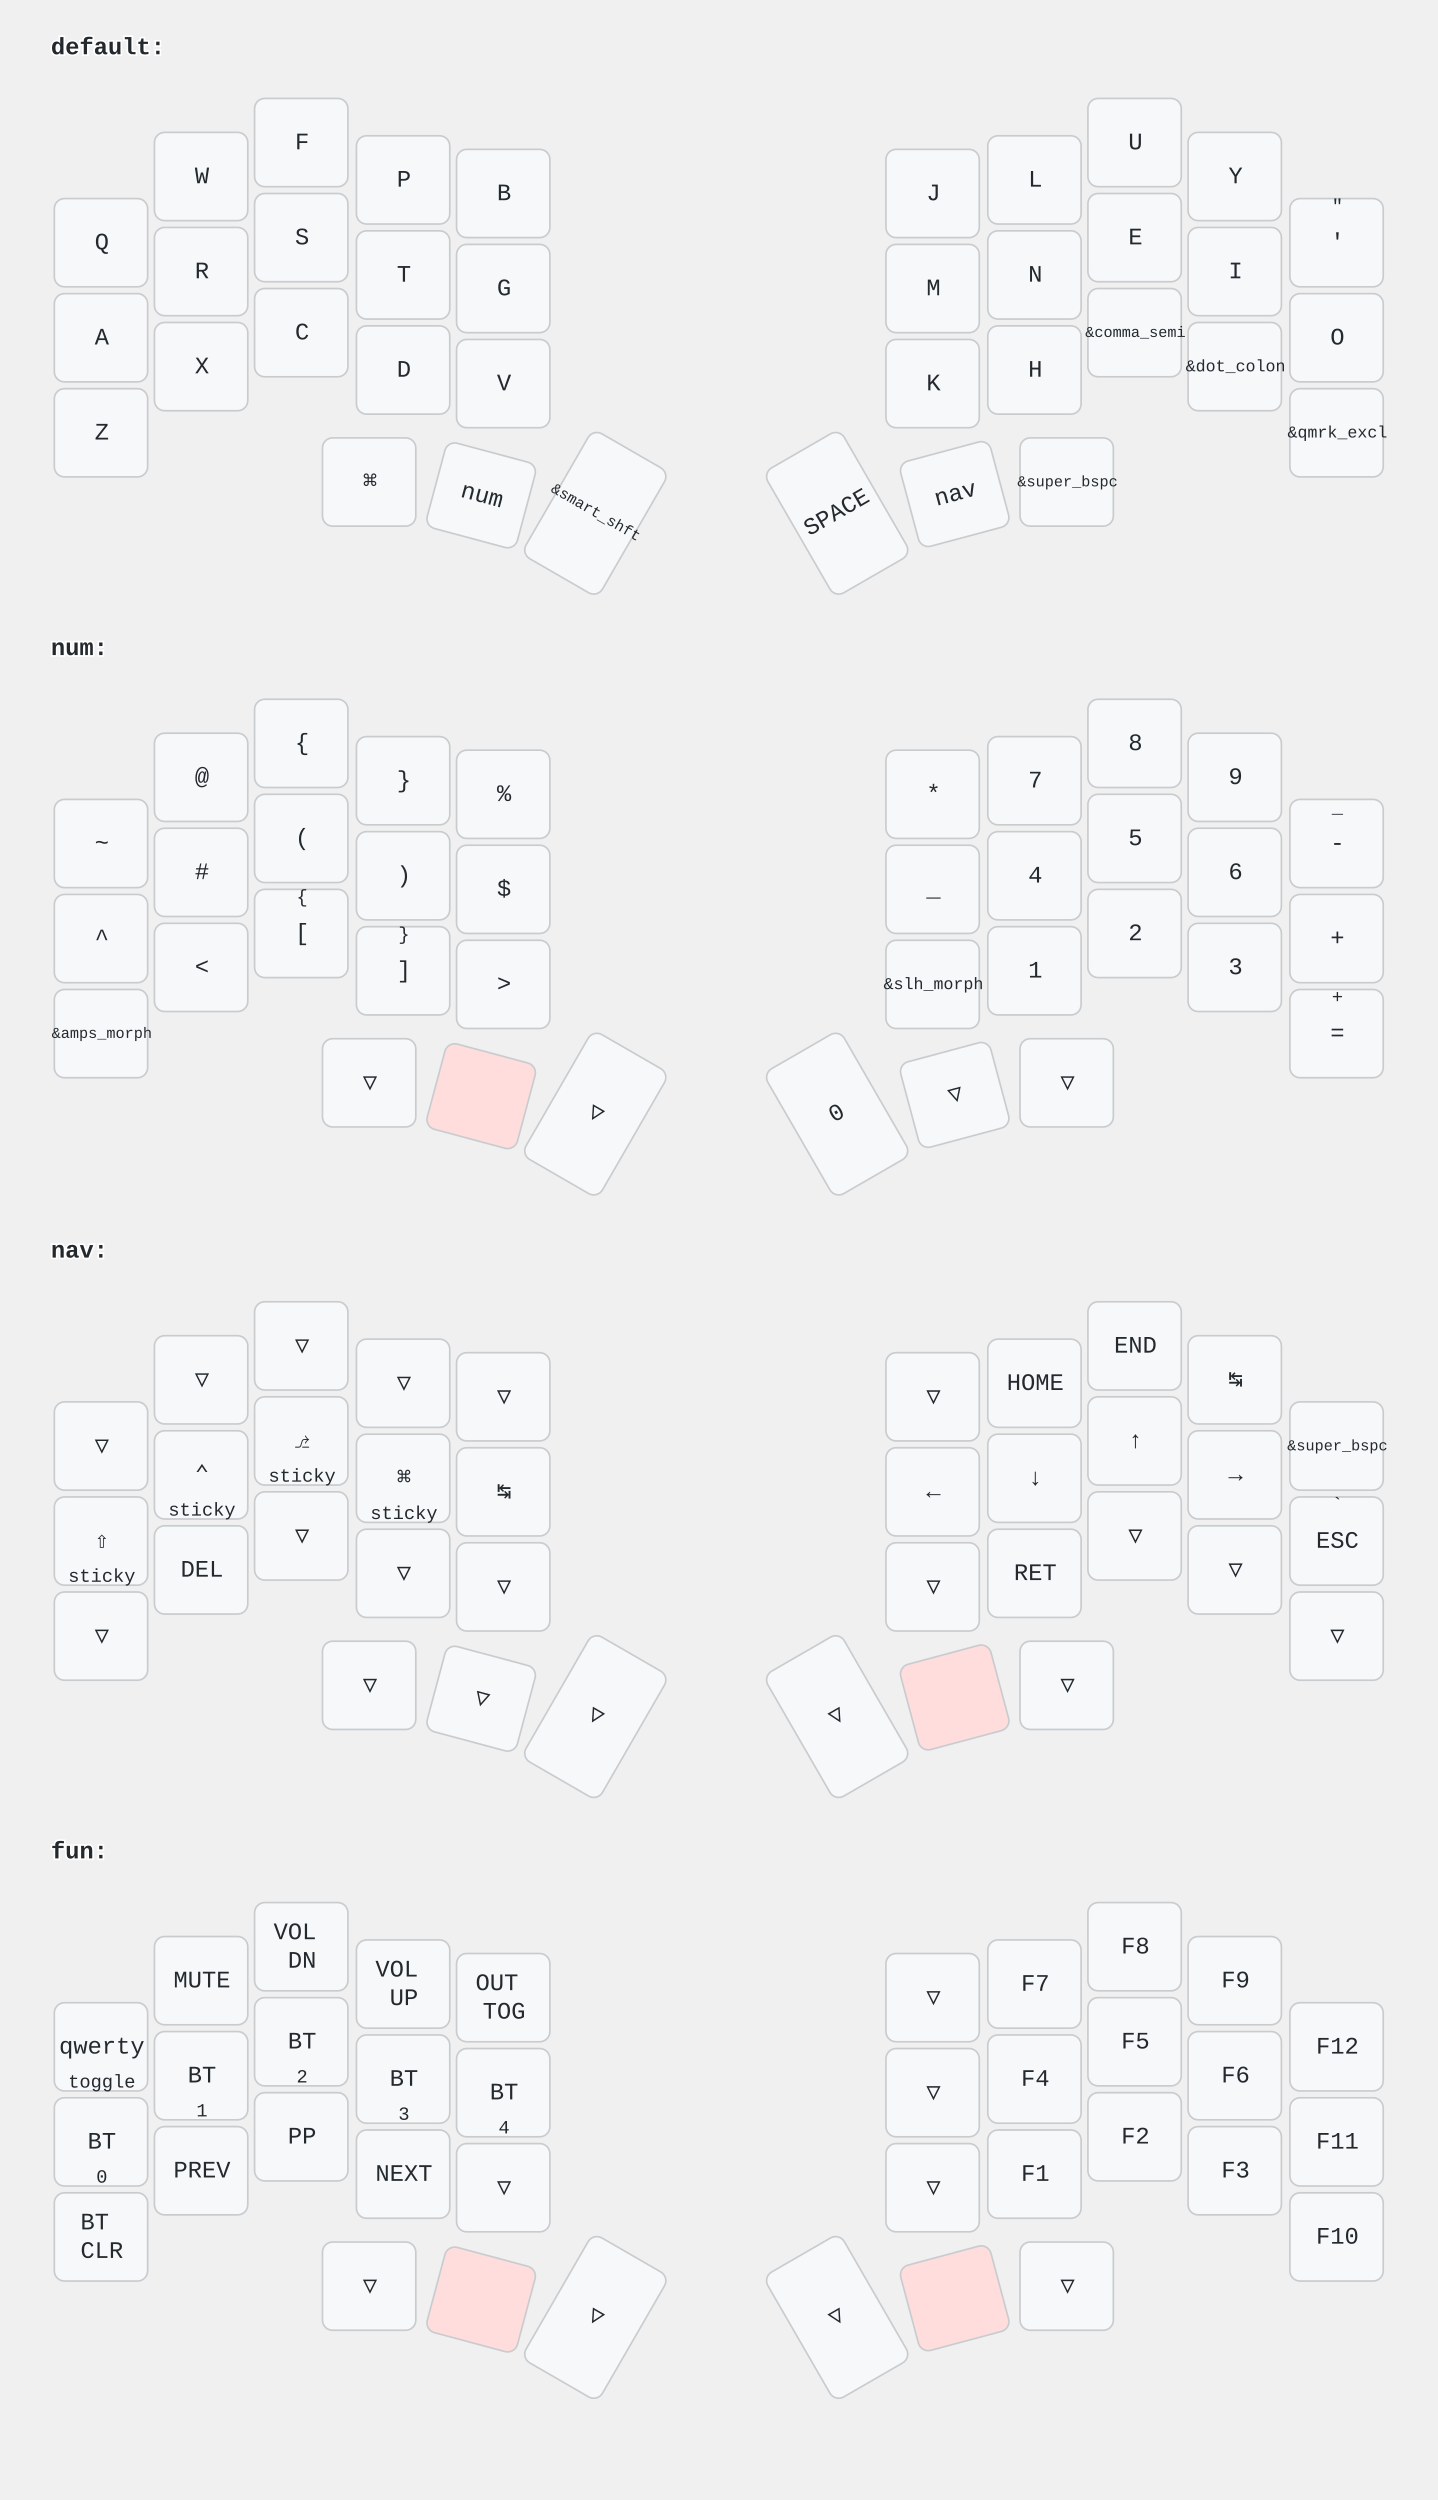
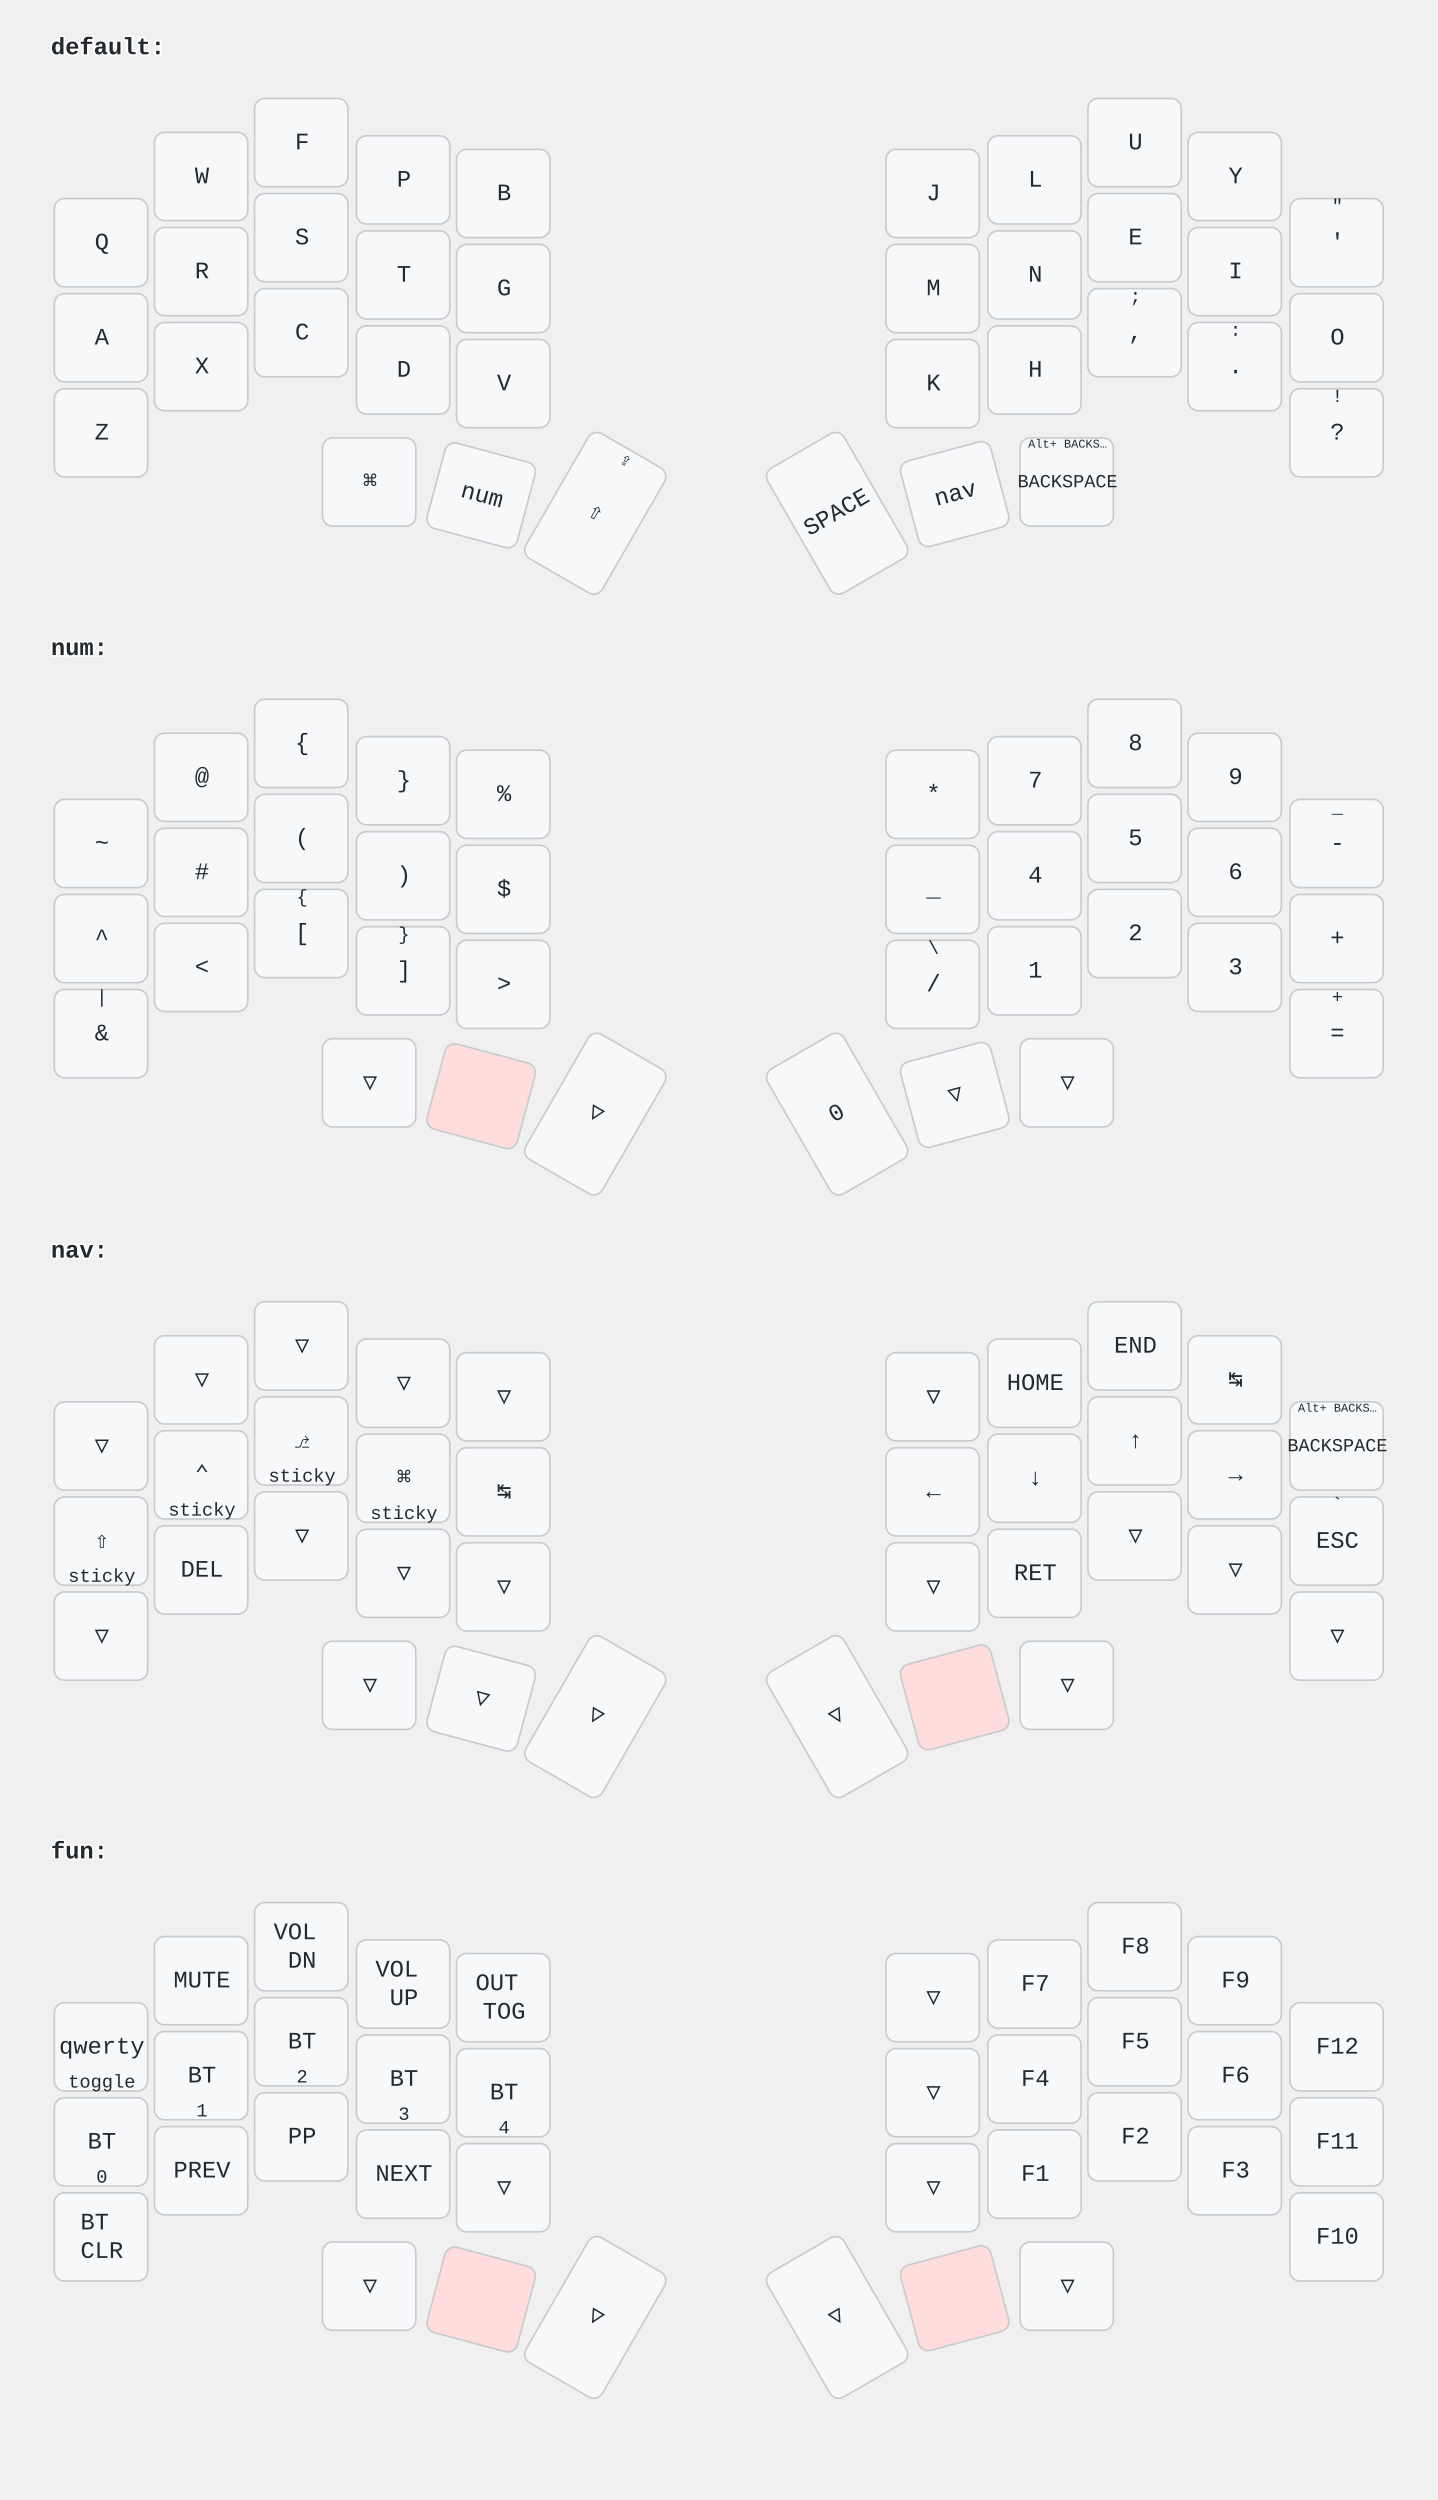
<svg xmlns="http://www.w3.org/2000/svg" width="847" height="1473" viewBox="0 0 847 1473" class="keymap">
  <style>/* font and background color specifications */
svg {
    font-family: SFMono-Regular,Consolas,Liberation Mono,Menlo,monospace;
    font-size: 14px;
    font-kerning: normal;
    text-rendering: optimizeLegibility;
    fill: #24292e;
}

/* default key styling */
rect {
    fill: #f6f8fa;
    stroke: #c9cccf;
    stroke-width: 1;
}

/* color accent for combo boxes */
rect.combo {
    fill: #cdf;
}

/* color accent for held keys */
rect.held, rect.combo.held {
    fill: #fdd;
}

/* color accent for ghost (optional) keys */
rect.ghost, rect.combo.ghost {
    fill: #ddd;
}

text {
    text-anchor: middle;
    dominant-baseline: middle;
}

/* styling for layer labels */
text.label {
    font-weight: bold;
    text-anchor: start;
    stroke: white;
    stroke-width: 2;
    paint-order: stroke;
}

/* styling for combo tap, and key hold/shifted label text */
text.combo, text.hold, text.shifted {
    font-size: 11px;
}

text.hold {
    text-anchor: middle;
    dominant-baseline: auto;
}

text.shifted {
    text-anchor: middle;
    dominant-baseline: hanging;
}

/* styling for hold/shifted label text in combo box */
text.combo.hold, text.combo.shifted {
    font-size: 8px;
}

/* styling for combo dendrons */
path {
    stroke-width: 1;
    stroke: gray;
    fill: none;
}
</style>
  <g transform="translate(30, 0)" class="layer-default">
    <text x="0" y="28" class="label" id="default">default:</text>
    <g transform="translate(0, 56)">
      <g transform="translate(30, 87)" class="key keypos-0">
        <rect rx="6" ry="6" x="-28" y="-26" width="55" height="52" class="key" />
        <text x="0" y="0" class="key tap">Q</text>
      </g>
      <g transform="translate(89, 48)" class="key keypos-1">
        <rect rx="6" ry="6" x="-28" y="-26" width="55" height="52" class="key" />
        <text x="0" y="0" class="key tap">W</text>
      </g>
      <g transform="translate(148, 28)" class="key keypos-2">
        <rect rx="6" ry="6" x="-28" y="-26" width="55" height="52" class="key" />
        <text x="0" y="0" class="key tap">F</text>
      </g>
      <g transform="translate(208, 50)" class="key keypos-3">
        <rect rx="6" ry="6" x="-28" y="-26" width="55" height="52" class="key" />
        <text x="0" y="0" class="key tap">P</text>
      </g>
      <g transform="translate(267, 58)" class="key keypos-4">
        <rect rx="6" ry="6" x="-28" y="-26" width="55" height="52" class="key" />
        <text x="0" y="0" class="key tap">B</text>
      </g>
      <g transform="translate(520, 58)" class="key keypos-5">
        <rect rx="6" ry="6" x="-28" y="-26" width="55" height="52" class="key" />
        <text x="0" y="0" class="key tap">J</text>
      </g>
      <g transform="translate(580, 50)" class="key keypos-6">
        <rect rx="6" ry="6" x="-28" y="-26" width="55" height="52" class="key" />
        <text x="0" y="0" class="key tap">L</text>
      </g>
      <g transform="translate(639, 28)" class="key keypos-7">
        <rect rx="6" ry="6" x="-28" y="-26" width="55" height="52" class="key" />
        <text x="0" y="0" class="key tap">U</text>
      </g>
      <g transform="translate(698, 48)" class="key keypos-8">
        <rect rx="6" ry="6" x="-28" y="-26" width="55" height="52" class="key" />
        <text x="0" y="0" class="key tap">Y</text>
      </g>
      <g transform="translate(758, 87)" class="key keypos-9">
        <rect rx="6" ry="6" x="-28" y="-26" width="55" height="52" class="key" />
        <text x="0" y="0" class="key tap">'</text>
        <text x="0" y="-24" class="key shifted">"</text>
      </g>
      <g transform="translate(30, 143)" class="key keypos-10">
        <rect rx="6" ry="6" x="-28" y="-26" width="55" height="52" class="key" />
        <text x="0" y="0" class="key tap">A</text>
      </g>
      <g transform="translate(89, 104)" class="key keypos-11">
        <rect rx="6" ry="6" x="-28" y="-26" width="55" height="52" class="key" />
        <text x="0" y="0" class="key tap">R</text>
      </g>
      <g transform="translate(148, 84)" class="key keypos-12">
        <rect rx="6" ry="6" x="-28" y="-26" width="55" height="52" class="key" />
        <text x="0" y="0" class="key tap">S</text>
      </g>
      <g transform="translate(208, 106)" class="key keypos-13">
        <rect rx="6" ry="6" x="-28" y="-26" width="55" height="52" class="key" />
        <text x="0" y="0" class="key tap">T</text>
      </g>
      <g transform="translate(267, 114)" class="key keypos-14">
        <rect rx="6" ry="6" x="-28" y="-26" width="55" height="52" class="key" />
        <text x="0" y="0" class="key tap">G</text>
      </g>
      <g transform="translate(520, 114)" class="key keypos-15">
        <rect rx="6" ry="6" x="-28" y="-26" width="55" height="52" class="key" />
        <text x="0" y="0" class="key tap">M</text>
      </g>
      <g transform="translate(580, 106)" class="key keypos-16">
        <rect rx="6" ry="6" x="-28" y="-26" width="55" height="52" class="key" />
        <text x="0" y="0" class="key tap">N</text>
      </g>
      <g transform="translate(639, 84)" class="key keypos-17">
        <rect rx="6" ry="6" x="-28" y="-26" width="55" height="52" class="key" />
        <text x="0" y="0" class="key tap">E</text>
      </g>
      <g transform="translate(698, 104)" class="key keypos-18">
        <rect rx="6" ry="6" x="-28" y="-26" width="55" height="52" class="key" />
        <text x="0" y="0" class="key tap">I</text>
      </g>
      <g transform="translate(758, 143)" class="key keypos-19">
        <rect rx="6" ry="6" x="-28" y="-26" width="55" height="52" class="key" />
        <text x="0" y="0" class="key tap">O</text>
      </g>
      <g transform="translate(30, 199)" class="key keypos-20">
        <rect rx="6" ry="6" x="-28" y="-26" width="55" height="52" class="key" />
        <text x="0" y="0" class="key tap">Z</text>
      </g>
      <g transform="translate(89, 160)" class="key keypos-21">
        <rect rx="6" ry="6" x="-28" y="-26" width="55" height="52" class="key" />
        <text x="0" y="0" class="key tap">X</text>
      </g>
      <g transform="translate(148, 140)" class="key keypos-22">
        <rect rx="6" ry="6" x="-28" y="-26" width="55" height="52" class="key" />
        <text x="0" y="0" class="key tap">C</text>
      </g>
      <g transform="translate(208, 162)" class="key keypos-23">
        <rect rx="6" ry="6" x="-28" y="-26" width="55" height="52" class="key" />
        <text x="0" y="0" class="key tap">D</text>
      </g>
      <g transform="translate(267, 170)" class="key keypos-24">
        <rect rx="6" ry="6" x="-28" y="-26" width="55" height="52" class="key" />
        <text x="0" y="0" class="key tap">V</text>
      </g>
      <g transform="translate(520, 170)" class="key keypos-25">
        <rect rx="6" ry="6" x="-28" y="-26" width="55" height="52" class="key" />
        <text x="0" y="0" class="key tap">K</text>
      </g>
      <g transform="translate(580, 162)" class="key keypos-26">
        <rect rx="6" ry="6" x="-28" y="-26" width="55" height="52" class="key" />
        <text x="0" y="0" class="key tap">H</text>
      </g>
      <g transform="translate(639, 140)" class="key keypos-27">
        <rect rx="6" ry="6" x="-28" y="-26" width="55" height="52" class="key" />
-         <text x="0" y="0" class="key tap">
-           <tspan style="font-size: 64%">&amp;comma_semi</tspan>
-         </text>
+         <text x="0" y="0" class="key tap">,</text>
+         <text x="0" y="-24" class="key shifted">;</text>
      </g>
      <g transform="translate(698, 160)" class="key keypos-28">
        <rect rx="6" ry="6" x="-28" y="-26" width="55" height="52" class="key" />
-         <text x="0" y="0" class="key tap">
-           <tspan style="font-size: 70%">&amp;dot_colon</tspan>
-         </text>
+         <text x="0" y="0" class="key tap">.</text>
+         <text x="0" y="-24" class="key shifted">:</text>
      </g>
      <g transform="translate(758, 199)" class="key keypos-29">
        <rect rx="6" ry="6" x="-28" y="-26" width="55" height="52" class="key" />
-         <text x="0" y="0" class="key tap">
-           <tspan style="font-size: 70%">&amp;qmrk_excl</tspan>
-         </text>
+         <text x="0" y="0" class="key tap">?</text>
+         <text x="0" y="-24" class="key shifted">!</text>
      </g>
      <g transform="translate(188, 228)" class="key keypos-30">
        <rect rx="6" ry="6" x="-28" y="-26" width="55" height="52" class="key" />
        <text x="0" y="0" class="key tap">⌘</text>
      </g>
      <g transform="translate(254, 236) rotate(15.0)" class="key keypos-31">
        <rect rx="6" ry="6" x="-28" y="-26" width="55" height="52" class="key" />
        <a href="#num">
          <text x="0" y="0" class="key tap layer-activator">num</text>
        </a>
      </g>
      <g transform="translate(321, 246) rotate(30.0)" class="key keypos-32">
        <rect rx="6" ry="6" x="-26" y="-42" width="52" height="85" class="key" />
-         <text x="0" y="0" class="key tap">
-           <tspan style="font-size: 64%">&amp;smart_shft</tspan>
-         </text>
+         <text x="0" y="0" class="key tap">⇧</text>
+         <text x="0" y="-40" class="key shifted">⇪</text>
      </g>
      <g transform="translate(463, 246) rotate(-30.0)" class="key keypos-33">
        <rect rx="6" ry="6" x="-26" y="-42" width="52" height="85" class="key" />
        <text x="0" y="0" class="key tap">SPACE</text>
      </g>
      <g transform="translate(533, 235) rotate(-15.0)" class="key keypos-34">
        <rect rx="6" ry="6" x="-28" y="-26" width="55" height="52" class="key" />
        <a href="#nav">
          <text x="0" y="0" class="key tap layer-activator">nav</text>
        </a>
      </g>
      <g transform="translate(599, 228)" class="key keypos-35">
        <rect rx="6" ry="6" x="-28" y="-26" width="55" height="52" class="key" />
        <text x="0" y="0" class="key tap">
-           <tspan style="font-size: 64%">&amp;super_bspc</tspan>
+           <tspan style="font-size: 78%">BACKSPACE</tspan>
+         </text>
+         <text x="0" y="-24" class="key shifted">
+           <tspan style="font-size: 64%">Alt+ BACKS…</tspan>
        </text>
      </g>
    </g>
  </g>
  <g transform="translate(30, 354)" class="layer-num">
    <text x="0" y="28" class="label" id="num">num:</text>
    <g transform="translate(0, 56)">
      <g transform="translate(30, 87)" class="key keypos-0">
        <rect rx="6" ry="6" x="-28" y="-26" width="55" height="52" class="key" />
        <text x="0" y="0" class="key tap">~</text>
      </g>
      <g transform="translate(89, 48)" class="key keypos-1">
        <rect rx="6" ry="6" x="-28" y="-26" width="55" height="52" class="key" />
        <text x="0" y="0" class="key tap">@</text>
      </g>
      <g transform="translate(148, 28)" class="key keypos-2">
        <rect rx="6" ry="6" x="-28" y="-26" width="55" height="52" class="key" />
        <text x="0" y="0" class="key tap">{</text>
      </g>
      <g transform="translate(208, 50)" class="key keypos-3">
        <rect rx="6" ry="6" x="-28" y="-26" width="55" height="52" class="key" />
        <text x="0" y="0" class="key tap">}</text>
      </g>
      <g transform="translate(267, 58)" class="key keypos-4">
        <rect rx="6" ry="6" x="-28" y="-26" width="55" height="52" class="key" />
        <text x="0" y="0" class="key tap">%</text>
      </g>
      <g transform="translate(520, 58)" class="key keypos-5">
        <rect rx="6" ry="6" x="-28" y="-26" width="55" height="52" class="key" />
        <text x="0" y="0" class="key tap">*</text>
      </g>
      <g transform="translate(580, 50)" class="key keypos-6">
        <rect rx="6" ry="6" x="-28" y="-26" width="55" height="52" class="key" />
        <text x="0" y="0" class="key tap">7</text>
      </g>
      <g transform="translate(639, 28)" class="key keypos-7">
        <rect rx="6" ry="6" x="-28" y="-26" width="55" height="52" class="key" />
        <text x="0" y="0" class="key tap">8</text>
      </g>
      <g transform="translate(698, 48)" class="key keypos-8">
        <rect rx="6" ry="6" x="-28" y="-26" width="55" height="52" class="key" />
        <text x="0" y="0" class="key tap">9</text>
      </g>
      <g transform="translate(758, 87)" class="key keypos-9">
        <rect rx="6" ry="6" x="-28" y="-26" width="55" height="52" class="key" />
        <text x="0" y="0" class="key tap">-</text>
        <text x="0" y="-24" class="key shifted">_</text>
      </g>
      <g transform="translate(30, 143)" class="key keypos-10">
        <rect rx="6" ry="6" x="-28" y="-26" width="55" height="52" class="key" />
        <text x="0" y="0" class="key tap">^</text>
      </g>
      <g transform="translate(89, 104)" class="key keypos-11">
        <rect rx="6" ry="6" x="-28" y="-26" width="55" height="52" class="key" />
        <text x="0" y="0" class="key tap">#</text>
      </g>
      <g transform="translate(148, 84)" class="key keypos-12">
        <rect rx="6" ry="6" x="-28" y="-26" width="55" height="52" class="key" />
        <text x="0" y="0" class="key tap">(</text>
      </g>
      <g transform="translate(208, 106)" class="key keypos-13">
        <rect rx="6" ry="6" x="-28" y="-26" width="55" height="52" class="key" />
        <text x="0" y="0" class="key tap">)</text>
      </g>
      <g transform="translate(267, 114)" class="key keypos-14">
        <rect rx="6" ry="6" x="-28" y="-26" width="55" height="52" class="key" />
        <text x="0" y="0" class="key tap">$</text>
      </g>
      <g transform="translate(520, 114)" class="key keypos-15">
        <rect rx="6" ry="6" x="-28" y="-26" width="55" height="52" class="key" />
        <text x="0" y="0" class="key tap">_</text>
      </g>
      <g transform="translate(580, 106)" class="key keypos-16">
        <rect rx="6" ry="6" x="-28" y="-26" width="55" height="52" class="key" />
        <text x="0" y="0" class="key tap">4</text>
      </g>
      <g transform="translate(639, 84)" class="key keypos-17">
        <rect rx="6" ry="6" x="-28" y="-26" width="55" height="52" class="key" />
        <text x="0" y="0" class="key tap">5</text>
      </g>
      <g transform="translate(698, 104)" class="key keypos-18">
        <rect rx="6" ry="6" x="-28" y="-26" width="55" height="52" class="key" />
        <text x="0" y="0" class="key tap">6</text>
      </g>
      <g transform="translate(758, 143)" class="key keypos-19">
        <rect rx="6" ry="6" x="-28" y="-26" width="55" height="52" class="key" />
        <text x="0" y="0" class="key tap">+</text>
      </g>
      <g transform="translate(30, 199)" class="key keypos-20">
        <rect rx="6" ry="6" x="-28" y="-26" width="55" height="52" class="key" />
-         <text x="0" y="0" class="key tap">
-           <tspan style="font-size: 64%">&amp;amps_morph</tspan>
-         </text>
+         <text x="0" y="0" class="key tap">&amp;</text>
+         <text x="0" y="-24" class="key shifted">|</text>
      </g>
      <g transform="translate(89, 160)" class="key keypos-21">
        <rect rx="6" ry="6" x="-28" y="-26" width="55" height="52" class="key" />
        <text x="0" y="0" class="key tap">&lt;</text>
      </g>
      <g transform="translate(148, 140)" class="key keypos-22">
        <rect rx="6" ry="6" x="-28" y="-26" width="55" height="52" class="key" />
        <text x="0" y="0" class="key tap">[</text>
        <text x="0" y="-24" class="key shifted">{</text>
      </g>
      <g transform="translate(208, 162)" class="key keypos-23">
        <rect rx="6" ry="6" x="-28" y="-26" width="55" height="52" class="key" />
        <text x="0" y="0" class="key tap">]</text>
        <text x="0" y="-24" class="key shifted">}</text>
      </g>
      <g transform="translate(267, 170)" class="key keypos-24">
        <rect rx="6" ry="6" x="-28" y="-26" width="55" height="52" class="key" />
        <text x="0" y="0" class="key tap">&gt;</text>
      </g>
      <g transform="translate(520, 170)" class="key keypos-25">
        <rect rx="6" ry="6" x="-28" y="-26" width="55" height="52" class="key" />
-         <text x="0" y="0" class="key tap">
-           <tspan style="font-size: 70%">&amp;slh_morph</tspan>
-         </text>
+         <text x="0" y="0" class="key tap">/</text>
+         <text x="0" y="-24" class="key shifted">\</text>
      </g>
      <g transform="translate(580, 162)" class="key keypos-26">
        <rect rx="6" ry="6" x="-28" y="-26" width="55" height="52" class="key" />
        <text x="0" y="0" class="key tap">1</text>
      </g>
      <g transform="translate(639, 140)" class="key keypos-27">
        <rect rx="6" ry="6" x="-28" y="-26" width="55" height="52" class="key" />
        <text x="0" y="0" class="key tap">2</text>
      </g>
      <g transform="translate(698, 160)" class="key keypos-28">
        <rect rx="6" ry="6" x="-28" y="-26" width="55" height="52" class="key" />
        <text x="0" y="0" class="key tap">3</text>
      </g>
      <g transform="translate(758, 199)" class="key keypos-29">
        <rect rx="6" ry="6" x="-28" y="-26" width="55" height="52" class="key" />
        <text x="0" y="0" class="key tap">=</text>
        <text x="0" y="-24" class="key shifted">+</text>
      </g>
      <g transform="translate(188, 228)" class="key trans keypos-30">
        <rect rx="6" ry="6" x="-28" y="-26" width="55" height="52" class="key trans" />
        <text x="0" y="0" class="key trans tap">▽</text>
      </g>
      <g transform="translate(254, 236) rotate(15.0)" class="key held keypos-31">
        <rect rx="6" ry="6" x="-28" y="-26" width="55" height="52" class="key held" />
      </g>
      <g transform="translate(321, 246) rotate(30.0)" class="key trans keypos-32">
        <rect rx="6" ry="6" x="-26" y="-42" width="52" height="85" class="key trans" />
        <text x="0" y="0" class="key trans tap">▽</text>
      </g>
      <g transform="translate(463, 246) rotate(-30.0)" class="key keypos-33">
        <rect rx="6" ry="6" x="-26" y="-42" width="52" height="85" class="key" />
        <text x="0" y="0" class="key tap">0</text>
      </g>
      <g transform="translate(533, 235) rotate(-15.0)" class="key trans keypos-34">
        <rect rx="6" ry="6" x="-28" y="-26" width="55" height="52" class="key trans" />
        <text x="0" y="0" class="key trans tap">▽</text>
      </g>
      <g transform="translate(599, 228)" class="key trans keypos-35">
        <rect rx="6" ry="6" x="-28" y="-26" width="55" height="52" class="key trans" />
        <text x="0" y="0" class="key trans tap">▽</text>
      </g>
    </g>
  </g>
  <g transform="translate(30, 709)" class="layer-nav">
    <text x="0" y="28" class="label" id="nav">nav:</text>
    <g transform="translate(0, 56)">
      <g transform="translate(30, 87)" class="key trans keypos-0">
        <rect rx="6" ry="6" x="-28" y="-26" width="55" height="52" class="key trans" />
        <text x="0" y="0" class="key trans tap">▽</text>
      </g>
      <g transform="translate(89, 48)" class="key trans keypos-1">
        <rect rx="6" ry="6" x="-28" y="-26" width="55" height="52" class="key trans" />
        <text x="0" y="0" class="key trans tap">▽</text>
      </g>
      <g transform="translate(148, 28)" class="key trans keypos-2">
        <rect rx="6" ry="6" x="-28" y="-26" width="55" height="52" class="key trans" />
        <text x="0" y="0" class="key trans tap">▽</text>
      </g>
      <g transform="translate(208, 50)" class="key trans keypos-3">
        <rect rx="6" ry="6" x="-28" y="-26" width="55" height="52" class="key trans" />
        <text x="0" y="0" class="key trans tap">▽</text>
      </g>
      <g transform="translate(267, 58)" class="key trans keypos-4">
        <rect rx="6" ry="6" x="-28" y="-26" width="55" height="52" class="key trans" />
        <text x="0" y="0" class="key trans tap">▽</text>
      </g>
      <g transform="translate(520, 58)" class="key trans keypos-5">
        <rect rx="6" ry="6" x="-28" y="-26" width="55" height="52" class="key trans" />
        <text x="0" y="0" class="key trans tap">▽</text>
      </g>
      <g transform="translate(580, 50)" class="key keypos-6">
        <rect rx="6" ry="6" x="-28" y="-26" width="55" height="52" class="key" />
        <text x="0" y="0" class="key tap">HOME</text>
      </g>
      <g transform="translate(639, 28)" class="key keypos-7">
        <rect rx="6" ry="6" x="-28" y="-26" width="55" height="52" class="key" />
        <text x="0" y="0" class="key tap">END</text>
      </g>
      <g transform="translate(698, 48)" class="key keypos-8">
        <rect rx="6" ry="6" x="-28" y="-26" width="55" height="52" class="key" />
        <text x="0" y="0" class="key tap">↹</text>
      </g>
      <g transform="translate(758, 87)" class="key keypos-9">
        <rect rx="6" ry="6" x="-28" y="-26" width="55" height="52" class="key" />
        <text x="0" y="0" class="key tap">
-           <tspan style="font-size: 64%">&amp;super_bspc</tspan>
+           <tspan style="font-size: 78%">BACKSPACE</tspan>
+         </text>
+         <text x="0" y="-24" class="key shifted">
+           <tspan style="font-size: 64%">Alt+ BACKS…</tspan>
        </text>
      </g>
      <g transform="translate(30, 143)" class="key keypos-10">
        <rect rx="6" ry="6" x="-28" y="-26" width="55" height="52" class="key" />
        <text x="0" y="0" class="key tap">⇧</text>
        <text x="0" y="24" class="key hold">sticky</text>
      </g>
      <g transform="translate(89, 104)" class="key keypos-11">
        <rect rx="6" ry="6" x="-28" y="-26" width="55" height="52" class="key" />
        <text x="0" y="0" class="key tap">⌃</text>
        <text x="0" y="24" class="key hold">sticky</text>
      </g>
      <g transform="translate(148, 84)" class="key keypos-12">
        <rect rx="6" ry="6" x="-28" y="-26" width="55" height="52" class="key" />
        <text x="0" y="0" class="key tap">⎇</text>
        <text x="0" y="24" class="key hold">sticky</text>
      </g>
      <g transform="translate(208, 106)" class="key keypos-13">
        <rect rx="6" ry="6" x="-28" y="-26" width="55" height="52" class="key" />
        <text x="0" y="0" class="key tap">⌘</text>
        <text x="0" y="24" class="key hold">sticky</text>
      </g>
      <g transform="translate(267, 114)" class="key keypos-14">
        <rect rx="6" ry="6" x="-28" y="-26" width="55" height="52" class="key" />
        <text x="0" y="0" class="key tap">↹</text>
      </g>
      <g transform="translate(520, 114)" class="key keypos-15">
        <rect rx="6" ry="6" x="-28" y="-26" width="55" height="52" class="key" />
        <text x="0" y="0" class="key tap">←</text>
      </g>
      <g transform="translate(580, 106)" class="key keypos-16">
        <rect rx="6" ry="6" x="-28" y="-26" width="55" height="52" class="key" />
        <text x="0" y="0" class="key tap">↓</text>
      </g>
      <g transform="translate(639, 84)" class="key keypos-17">
        <rect rx="6" ry="6" x="-28" y="-26" width="55" height="52" class="key" />
        <text x="0" y="0" class="key tap">↑</text>
      </g>
      <g transform="translate(698, 104)" class="key keypos-18">
        <rect rx="6" ry="6" x="-28" y="-26" width="55" height="52" class="key" />
        <text x="0" y="0" class="key tap">→</text>
      </g>
      <g transform="translate(758, 143)" class="key keypos-19">
        <rect rx="6" ry="6" x="-28" y="-26" width="55" height="52" class="key" />
        <text x="0" y="0" class="key tap">ESC</text>
        <text x="0" y="-24" class="key shifted">`</text>
      </g>
      <g transform="translate(30, 199)" class="key trans keypos-20">
        <rect rx="6" ry="6" x="-28" y="-26" width="55" height="52" class="key trans" />
        <text x="0" y="0" class="key trans tap">▽</text>
      </g>
      <g transform="translate(89, 160)" class="key keypos-21">
        <rect rx="6" ry="6" x="-28" y="-26" width="55" height="52" class="key" />
        <text x="0" y="0" class="key tap">DEL</text>
      </g>
      <g transform="translate(148, 140)" class="key trans keypos-22">
        <rect rx="6" ry="6" x="-28" y="-26" width="55" height="52" class="key trans" />
        <text x="0" y="0" class="key trans tap">▽</text>
      </g>
      <g transform="translate(208, 162)" class="key trans keypos-23">
        <rect rx="6" ry="6" x="-28" y="-26" width="55" height="52" class="key trans" />
        <text x="0" y="0" class="key trans tap">▽</text>
      </g>
      <g transform="translate(267, 170)" class="key trans keypos-24">
        <rect rx="6" ry="6" x="-28" y="-26" width="55" height="52" class="key trans" />
        <text x="0" y="0" class="key trans tap">▽</text>
      </g>
      <g transform="translate(520, 170)" class="key trans keypos-25">
        <rect rx="6" ry="6" x="-28" y="-26" width="55" height="52" class="key trans" />
        <text x="0" y="0" class="key trans tap">▽</text>
      </g>
      <g transform="translate(580, 162)" class="key keypos-26">
        <rect rx="6" ry="6" x="-28" y="-26" width="55" height="52" class="key" />
        <text x="0" y="0" class="key tap">RET</text>
      </g>
      <g transform="translate(639, 140)" class="key trans keypos-27">
        <rect rx="6" ry="6" x="-28" y="-26" width="55" height="52" class="key trans" />
        <text x="0" y="0" class="key trans tap">▽</text>
      </g>
      <g transform="translate(698, 160)" class="key trans keypos-28">
        <rect rx="6" ry="6" x="-28" y="-26" width="55" height="52" class="key trans" />
        <text x="0" y="0" class="key trans tap">▽</text>
      </g>
      <g transform="translate(758, 199)" class="key trans keypos-29">
        <rect rx="6" ry="6" x="-28" y="-26" width="55" height="52" class="key trans" />
        <text x="0" y="0" class="key trans tap">▽</text>
      </g>
      <g transform="translate(188, 228)" class="key trans keypos-30">
        <rect rx="6" ry="6" x="-28" y="-26" width="55" height="52" class="key trans" />
        <text x="0" y="0" class="key trans tap">▽</text>
      </g>
      <g transform="translate(254, 236) rotate(15.0)" class="key trans keypos-31">
        <rect rx="6" ry="6" x="-28" y="-26" width="55" height="52" class="key trans" />
        <text x="0" y="0" class="key trans tap">▽</text>
      </g>
      <g transform="translate(321, 246) rotate(30.0)" class="key trans keypos-32">
        <rect rx="6" ry="6" x="-26" y="-42" width="52" height="85" class="key trans" />
        <text x="0" y="0" class="key trans tap">▽</text>
      </g>
      <g transform="translate(463, 246) rotate(-30.0)" class="key trans keypos-33">
        <rect rx="6" ry="6" x="-26" y="-42" width="52" height="85" class="key trans" />
        <text x="0" y="0" class="key trans tap">▽</text>
      </g>
      <g transform="translate(533, 235) rotate(-15.0)" class="key held keypos-34">
        <rect rx="6" ry="6" x="-28" y="-26" width="55" height="52" class="key held" />
      </g>
      <g transform="translate(599, 228)" class="key trans keypos-35">
        <rect rx="6" ry="6" x="-28" y="-26" width="55" height="52" class="key trans" />
        <text x="0" y="0" class="key trans tap">▽</text>
      </g>
    </g>
  </g>
  <g transform="translate(30, 1063)" class="layer-fun">
    <text x="0" y="28" class="label" id="fun">fun:</text>
    <g transform="translate(0, 56)">
      <g transform="translate(30, 87)" class="key keypos-0">
        <rect rx="6" ry="6" x="-28" y="-26" width="55" height="52" class="key" />
        <text x="0" y="0" class="key tap">qwerty</text>
        <text x="0" y="24" class="key hold">toggle</text>
      </g>
      <g transform="translate(89, 48)" class="key keypos-1">
        <rect rx="6" ry="6" x="-28" y="-26" width="55" height="52" class="key" />
        <text x="0" y="0" class="key tap">MUTE</text>
      </g>
      <g transform="translate(148, 28)" class="key keypos-2">
        <rect rx="6" ry="6" x="-28" y="-26" width="55" height="52" class="key" />
        <text x="0" y="0" class="key tap">
          <tspan x="0" dy="-0.6em">VOL</tspan>
          <tspan x="0" dy="1.2em">DN</tspan>
        </text>
      </g>
      <g transform="translate(208, 50)" class="key keypos-3">
        <rect rx="6" ry="6" x="-28" y="-26" width="55" height="52" class="key" />
        <text x="0" y="0" class="key tap">
          <tspan x="0" dy="-0.6em">VOL</tspan>
          <tspan x="0" dy="1.2em">UP</tspan>
        </text>
      </g>
      <g transform="translate(267, 58)" class="key keypos-4">
        <rect rx="6" ry="6" x="-28" y="-26" width="55" height="52" class="key" />
        <text x="0" y="0" class="key tap">
          <tspan x="0" dy="-0.6em">OUT</tspan>
          <tspan x="0" dy="1.2em">TOG</tspan>
        </text>
      </g>
      <g transform="translate(520, 58)" class="key trans keypos-5">
        <rect rx="6" ry="6" x="-28" y="-26" width="55" height="52" class="key trans" />
        <text x="0" y="0" class="key trans tap">▽</text>
      </g>
      <g transform="translate(580, 50)" class="key keypos-6">
        <rect rx="6" ry="6" x="-28" y="-26" width="55" height="52" class="key" />
        <text x="0" y="0" class="key tap">F7</text>
      </g>
      <g transform="translate(639, 28)" class="key keypos-7">
        <rect rx="6" ry="6" x="-28" y="-26" width="55" height="52" class="key" />
        <text x="0" y="0" class="key tap">F8</text>
      </g>
      <g transform="translate(698, 48)" class="key keypos-8">
        <rect rx="6" ry="6" x="-28" y="-26" width="55" height="52" class="key" />
        <text x="0" y="0" class="key tap">F9</text>
      </g>
      <g transform="translate(758, 87)" class="key keypos-9">
        <rect rx="6" ry="6" x="-28" y="-26" width="55" height="52" class="key" />
        <text x="0" y="0" class="key tap">F12</text>
      </g>
      <g transform="translate(30, 143)" class="key keypos-10">
        <rect rx="6" ry="6" x="-28" y="-26" width="55" height="52" class="key" />
        <text x="0" y="0" class="key tap">BT</text>
        <text x="0" y="24" class="key hold">0</text>
      </g>
      <g transform="translate(89, 104)" class="key keypos-11">
        <rect rx="6" ry="6" x="-28" y="-26" width="55" height="52" class="key" />
        <text x="0" y="0" class="key tap">BT</text>
        <text x="0" y="24" class="key hold">1</text>
      </g>
      <g transform="translate(148, 84)" class="key keypos-12">
        <rect rx="6" ry="6" x="-28" y="-26" width="55" height="52" class="key" />
        <text x="0" y="0" class="key tap">BT</text>
        <text x="0" y="24" class="key hold">2</text>
      </g>
      <g transform="translate(208, 106)" class="key keypos-13">
        <rect rx="6" ry="6" x="-28" y="-26" width="55" height="52" class="key" />
        <text x="0" y="0" class="key tap">BT</text>
        <text x="0" y="24" class="key hold">3</text>
      </g>
      <g transform="translate(267, 114)" class="key keypos-14">
        <rect rx="6" ry="6" x="-28" y="-26" width="55" height="52" class="key" />
        <text x="0" y="0" class="key tap">BT</text>
        <text x="0" y="24" class="key hold">4</text>
      </g>
      <g transform="translate(520, 114)" class="key trans keypos-15">
        <rect rx="6" ry="6" x="-28" y="-26" width="55" height="52" class="key trans" />
        <text x="0" y="0" class="key trans tap">▽</text>
      </g>
      <g transform="translate(580, 106)" class="key keypos-16">
        <rect rx="6" ry="6" x="-28" y="-26" width="55" height="52" class="key" />
        <text x="0" y="0" class="key tap">F4</text>
      </g>
      <g transform="translate(639, 84)" class="key keypos-17">
        <rect rx="6" ry="6" x="-28" y="-26" width="55" height="52" class="key" />
        <text x="0" y="0" class="key tap">F5</text>
      </g>
      <g transform="translate(698, 104)" class="key keypos-18">
        <rect rx="6" ry="6" x="-28" y="-26" width="55" height="52" class="key" />
        <text x="0" y="0" class="key tap">F6</text>
      </g>
      <g transform="translate(758, 143)" class="key keypos-19">
        <rect rx="6" ry="6" x="-28" y="-26" width="55" height="52" class="key" />
        <text x="0" y="0" class="key tap">F11</text>
      </g>
      <g transform="translate(30, 199)" class="key keypos-20">
        <rect rx="6" ry="6" x="-28" y="-26" width="55" height="52" class="key" />
        <text x="0" y="0" class="key tap">
          <tspan x="0" dy="-0.6em">BT</tspan>
          <tspan x="0" dy="1.2em">CLR</tspan>
        </text>
      </g>
      <g transform="translate(89, 160)" class="key keypos-21">
        <rect rx="6" ry="6" x="-28" y="-26" width="55" height="52" class="key" />
        <text x="0" y="0" class="key tap">PREV</text>
      </g>
      <g transform="translate(148, 140)" class="key keypos-22">
        <rect rx="6" ry="6" x="-28" y="-26" width="55" height="52" class="key" />
        <text x="0" y="0" class="key tap">PP</text>
      </g>
      <g transform="translate(208, 162)" class="key keypos-23">
        <rect rx="6" ry="6" x="-28" y="-26" width="55" height="52" class="key" />
        <text x="0" y="0" class="key tap">NEXT</text>
      </g>
      <g transform="translate(267, 170)" class="key trans keypos-24">
        <rect rx="6" ry="6" x="-28" y="-26" width="55" height="52" class="key trans" />
        <text x="0" y="0" class="key trans tap">▽</text>
      </g>
      <g transform="translate(520, 170)" class="key trans keypos-25">
        <rect rx="6" ry="6" x="-28" y="-26" width="55" height="52" class="key trans" />
        <text x="0" y="0" class="key trans tap">▽</text>
      </g>
      <g transform="translate(580, 162)" class="key keypos-26">
        <rect rx="6" ry="6" x="-28" y="-26" width="55" height="52" class="key" />
        <text x="0" y="0" class="key tap">F1</text>
      </g>
      <g transform="translate(639, 140)" class="key keypos-27">
        <rect rx="6" ry="6" x="-28" y="-26" width="55" height="52" class="key" />
        <text x="0" y="0" class="key tap">F2</text>
      </g>
      <g transform="translate(698, 160)" class="key keypos-28">
        <rect rx="6" ry="6" x="-28" y="-26" width="55" height="52" class="key" />
        <text x="0" y="0" class="key tap">F3</text>
      </g>
      <g transform="translate(758, 199)" class="key keypos-29">
        <rect rx="6" ry="6" x="-28" y="-26" width="55" height="52" class="key" />
        <text x="0" y="0" class="key tap">F10</text>
      </g>
      <g transform="translate(188, 228)" class="key trans keypos-30">
        <rect rx="6" ry="6" x="-28" y="-26" width="55" height="52" class="key trans" />
        <text x="0" y="0" class="key trans tap">▽</text>
      </g>
      <g transform="translate(254, 236) rotate(15.0)" class="key held keypos-31">
        <rect rx="6" ry="6" x="-28" y="-26" width="55" height="52" class="key held" />
      </g>
      <g transform="translate(321, 246) rotate(30.0)" class="key trans keypos-32">
        <rect rx="6" ry="6" x="-26" y="-42" width="52" height="85" class="key trans" />
        <text x="0" y="0" class="key trans tap">▽</text>
      </g>
      <g transform="translate(463, 246) rotate(-30.0)" class="key trans keypos-33">
        <rect rx="6" ry="6" x="-26" y="-42" width="52" height="85" class="key trans" />
        <text x="0" y="0" class="key trans tap">▽</text>
      </g>
      <g transform="translate(533, 235) rotate(-15.0)" class="key held keypos-34">
        <rect rx="6" ry="6" x="-28" y="-26" width="55" height="52" class="key held" />
      </g>
      <g transform="translate(599, 228)" class="key trans keypos-35">
        <rect rx="6" ry="6" x="-28" y="-26" width="55" height="52" class="key trans" />
        <text x="0" y="0" class="key trans tap">▽</text>
      </g>
    </g>
  </g>
</svg>
